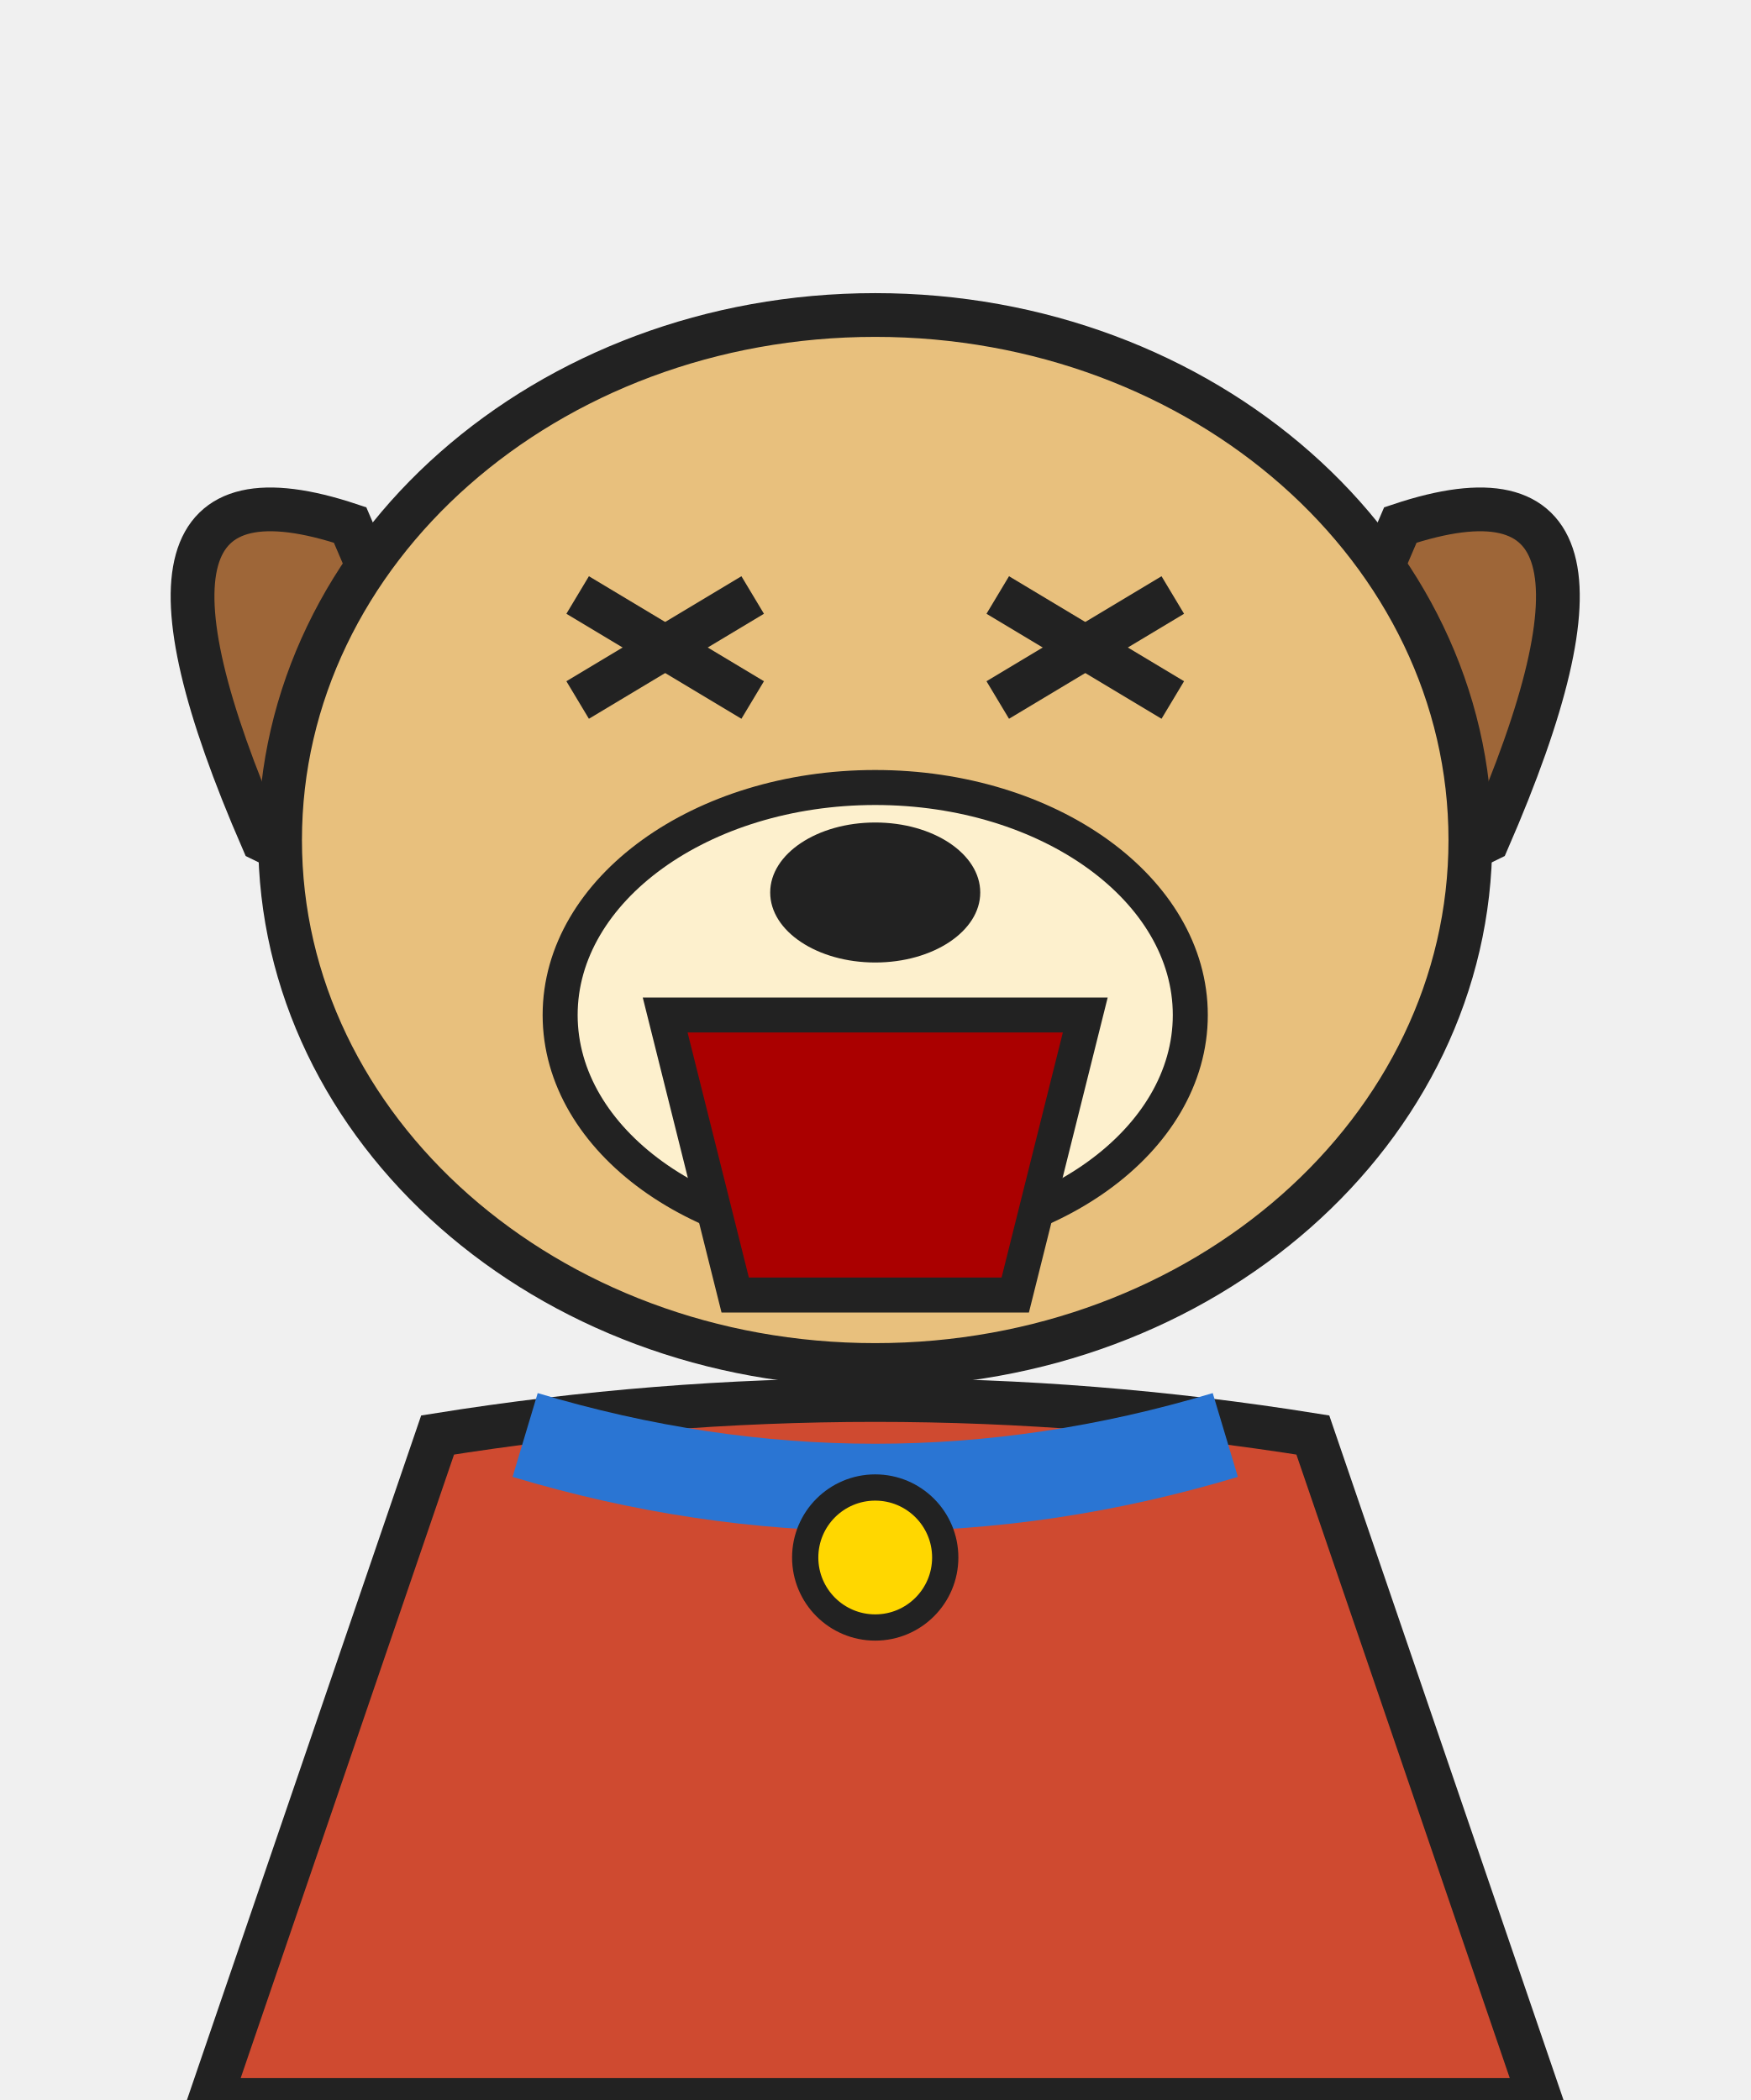
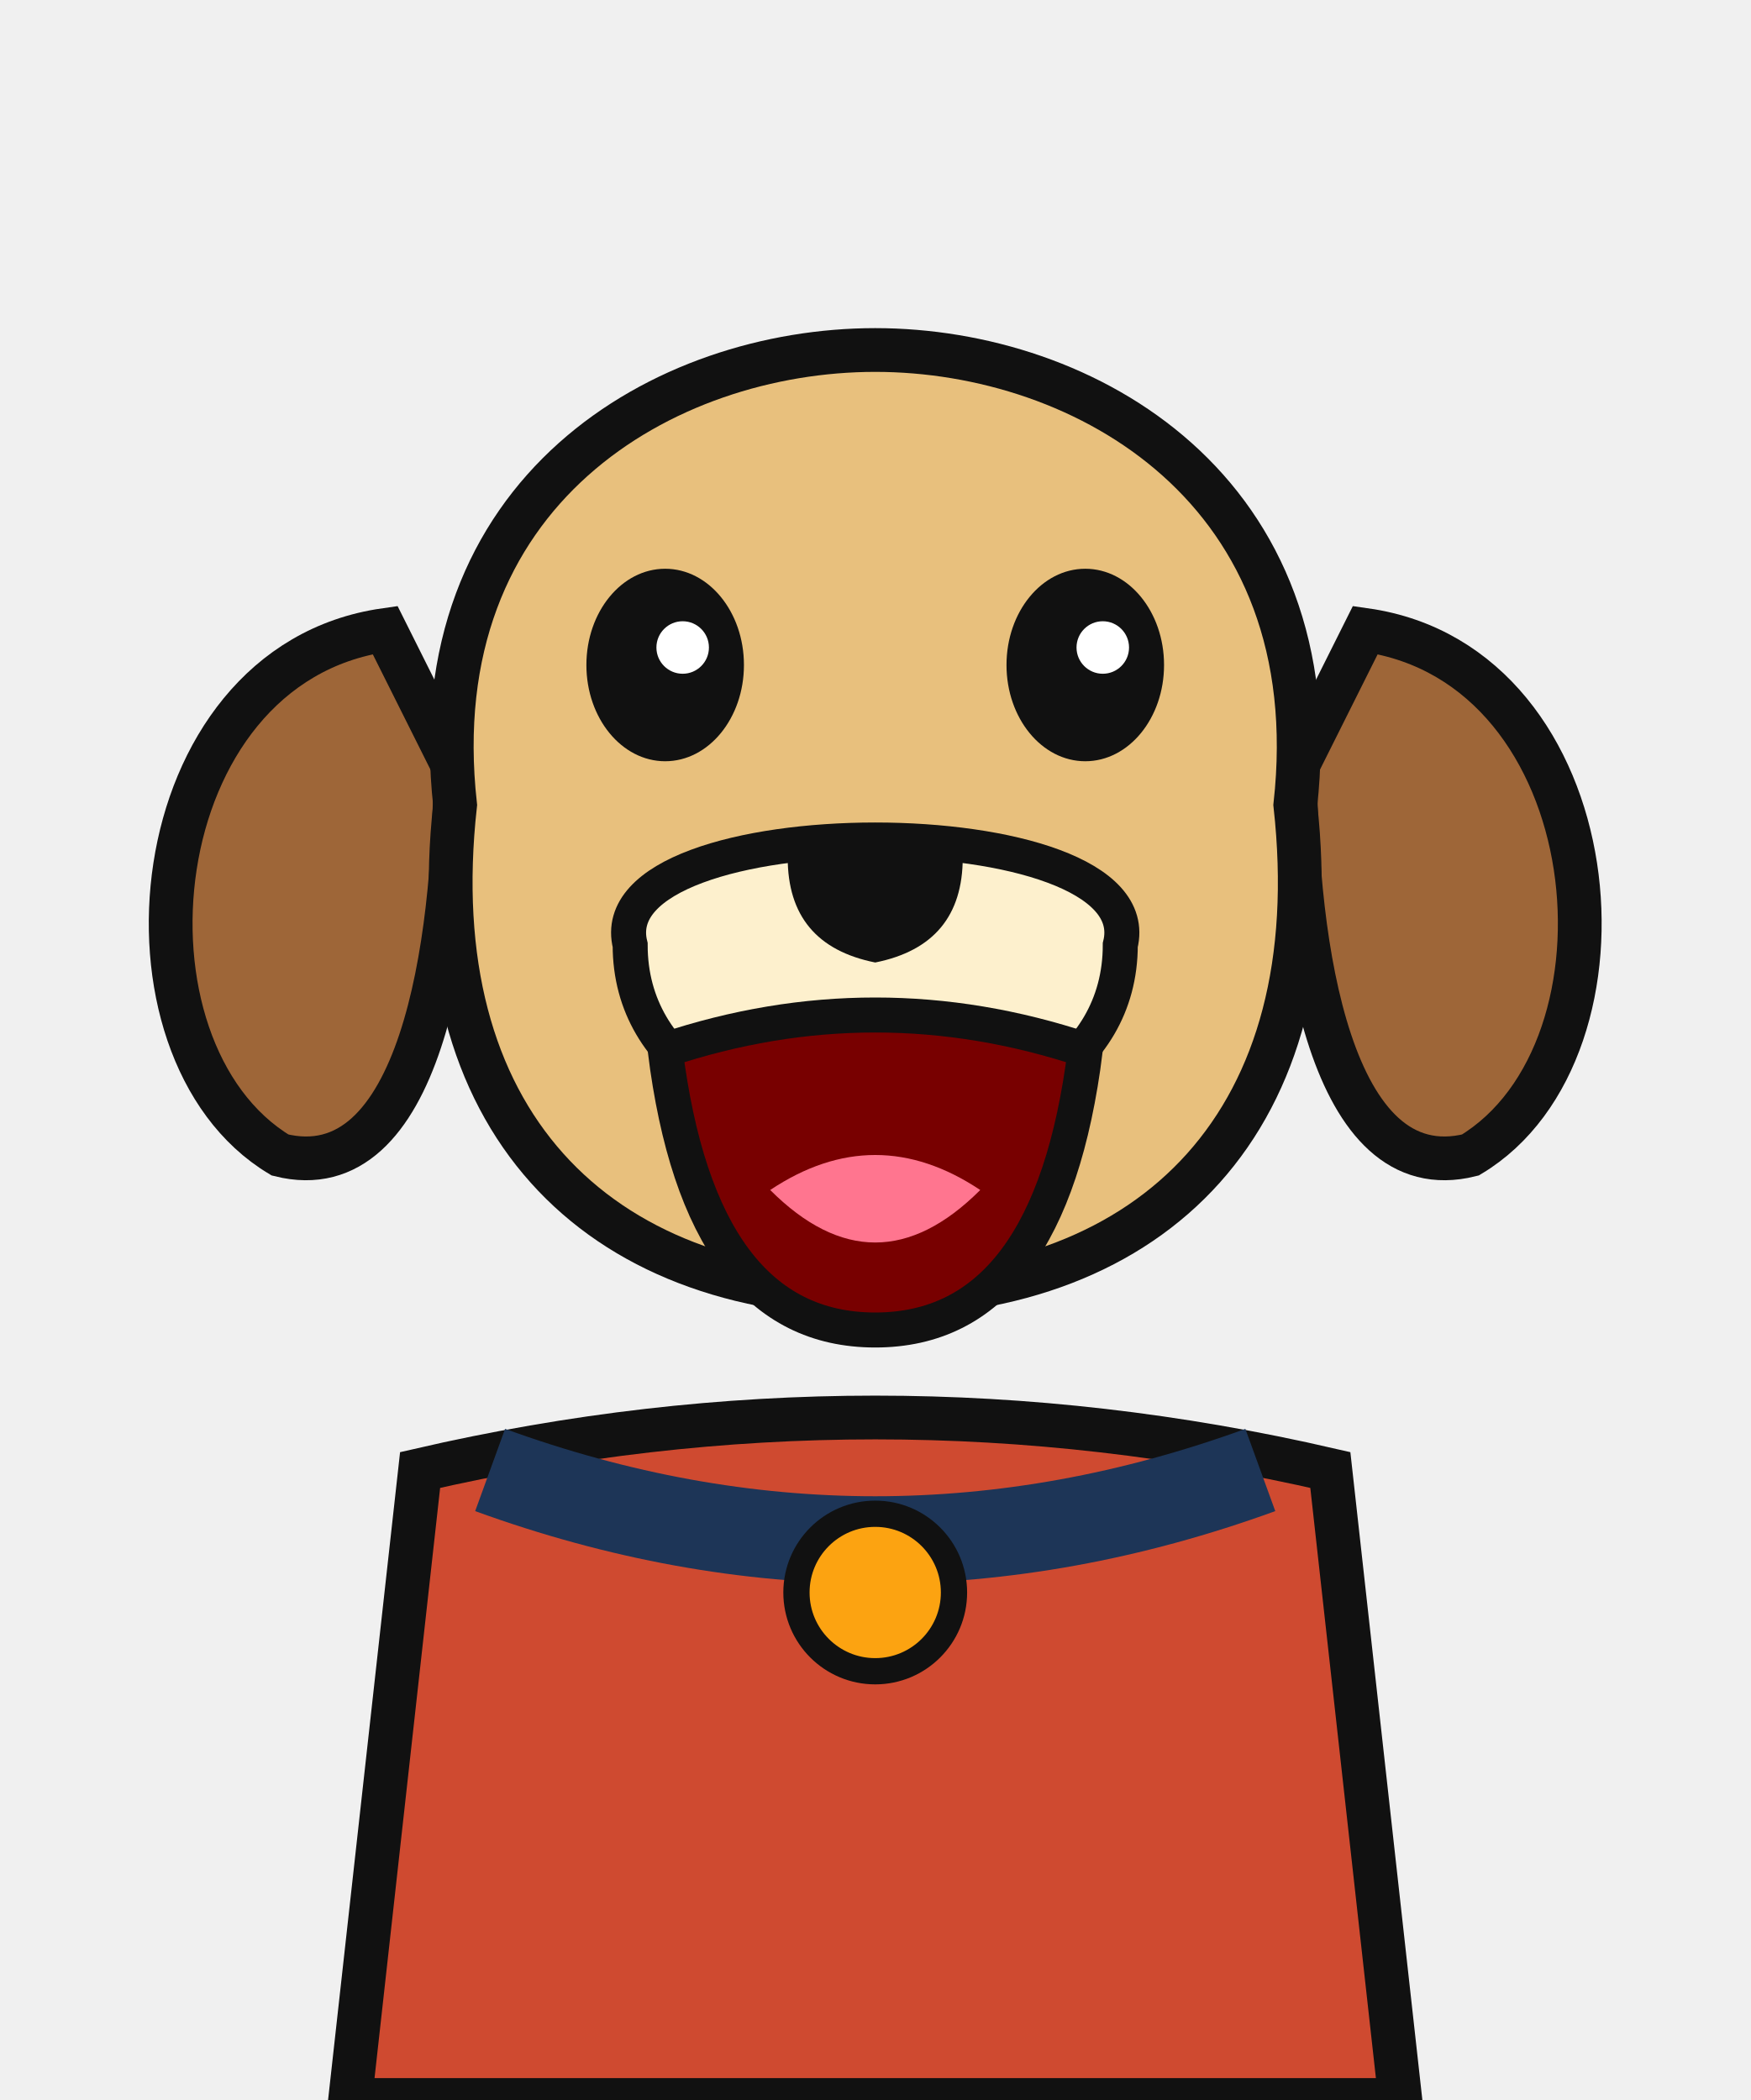
<svg xmlns="http://www.w3.org/2000/svg" viewBox="0 0 100 120" width="100" height="120">
-   <path d="M 20 30 Q 5 25 15 48 Q 23 52 26 44 Z" fill="#9e6638" stroke="#222" stroke-width="2.5" />
-   <path d="M 80 30 Q 95 25 85 48 Q 77 52 74 44 Z" fill="#9e6638" stroke="#222" stroke-width="2.5" />
-   <path d="M 25 82 Q 50 78 75 82 L 88 120 L 12 120 Z" fill="#cf4a30" stroke="#222" stroke-width="2.5" />
-   <path d="M 30 82 Q 50 88 70 82" stroke="#2a75d3" stroke-width="5" fill="none" />
-   <circle cx="50" cy="89" r="4" fill="#ffd700" stroke="#222" stroke-width="1.5" />
-   <ellipse cx="50" cy="48" rx="34" ry="30" fill="#e8c07d" stroke="#222" stroke-width="2.5" />
-   <ellipse cx="50" cy="58" rx="18" ry="13" fill="#fdf0cd" stroke="#222" stroke-width="2" />
-   <ellipse cx="50" cy="51" rx="6" ry="4" fill="#222" />
-   <line x1="33" y1="34" x2="43" y2="40" stroke="#222" stroke-width="2.5" />
-   <line x1="33" y1="40" x2="43" y2="34" stroke="#222" stroke-width="2.5" />
-   <line x1="57" y1="34" x2="67" y2="40" stroke="#222" stroke-width="2.5" />
-   <line x1="57" y1="40" x2="67" y2="34" stroke="#222" stroke-width="2.5" />
-   <polygon points="38,58 62,58 58,74 42,74" fill="#a00" stroke="#222" stroke-width="2" />
+   <path d="M 20 120 L 24 84 Q 50 78 76 84 L 80 120 Z" fill="#cf4a30" stroke="#111" stroke-width="2.5" />
+   <path d="M 28 84 Q 50 92 72 84" stroke="#1d3557" stroke-width="5" fill="none" />
+   <circle cx="50" cy="91" r="4.5" fill="#fca311" stroke="#111" stroke-width="1.5" />
+   <path d="M 22 36 C 8 38 6 60 16 66 C 24 68 26 54 26 44 Z" fill="#9e6638" stroke="#111" stroke-width="2.5" />
+   <path d="M 78 36 C 92 38 94 60 84 66 C 76 68 74 54 74 44 Z" fill="#9e6638" stroke="#111" stroke-width="2.5" />
+   <path d="M 26 46 C 24 28 38 20 50 20 C 62 20 76 28 74 46 C 76 64 66 74 50 74 C 34 74 24 64 26 46 Z" fill="#e8c07d" stroke="#111" stroke-width="2.5" />
+   <path d="M 36 54 C 34 46 66 46 64 54 C 64 68 36 68 36 54 Z" fill="#fdf0cd" stroke="#111" stroke-width="2" />
+   <path d="M 45 49 Q 50 46 55 49 Q 55 54 50 55 Q 45 54 45 49 Z" fill="#111" />
+   <ellipse cx="38" cy="38" rx="4.5" ry="5.5" fill="#111" />
+   <circle cx="39" cy="37" r="1.5" fill="#ffffff" />
+   <ellipse cx="62" cy="38" rx="4.5" ry="5.5" fill="#111" />
+   <circle cx="63" cy="37" r="1.5" fill="#ffffff" />
+   <path d="M 38 60 Q 50 56 62 60 Q 60 76 50 76 Q 40 76 38 60 Z" fill="#780000" stroke="#111" stroke-width="2" />
+   <path d="M 44 68 Q 50 64 56 68 Q 50 74 44 68 Z" fill="#ff758f" />
</svg>
